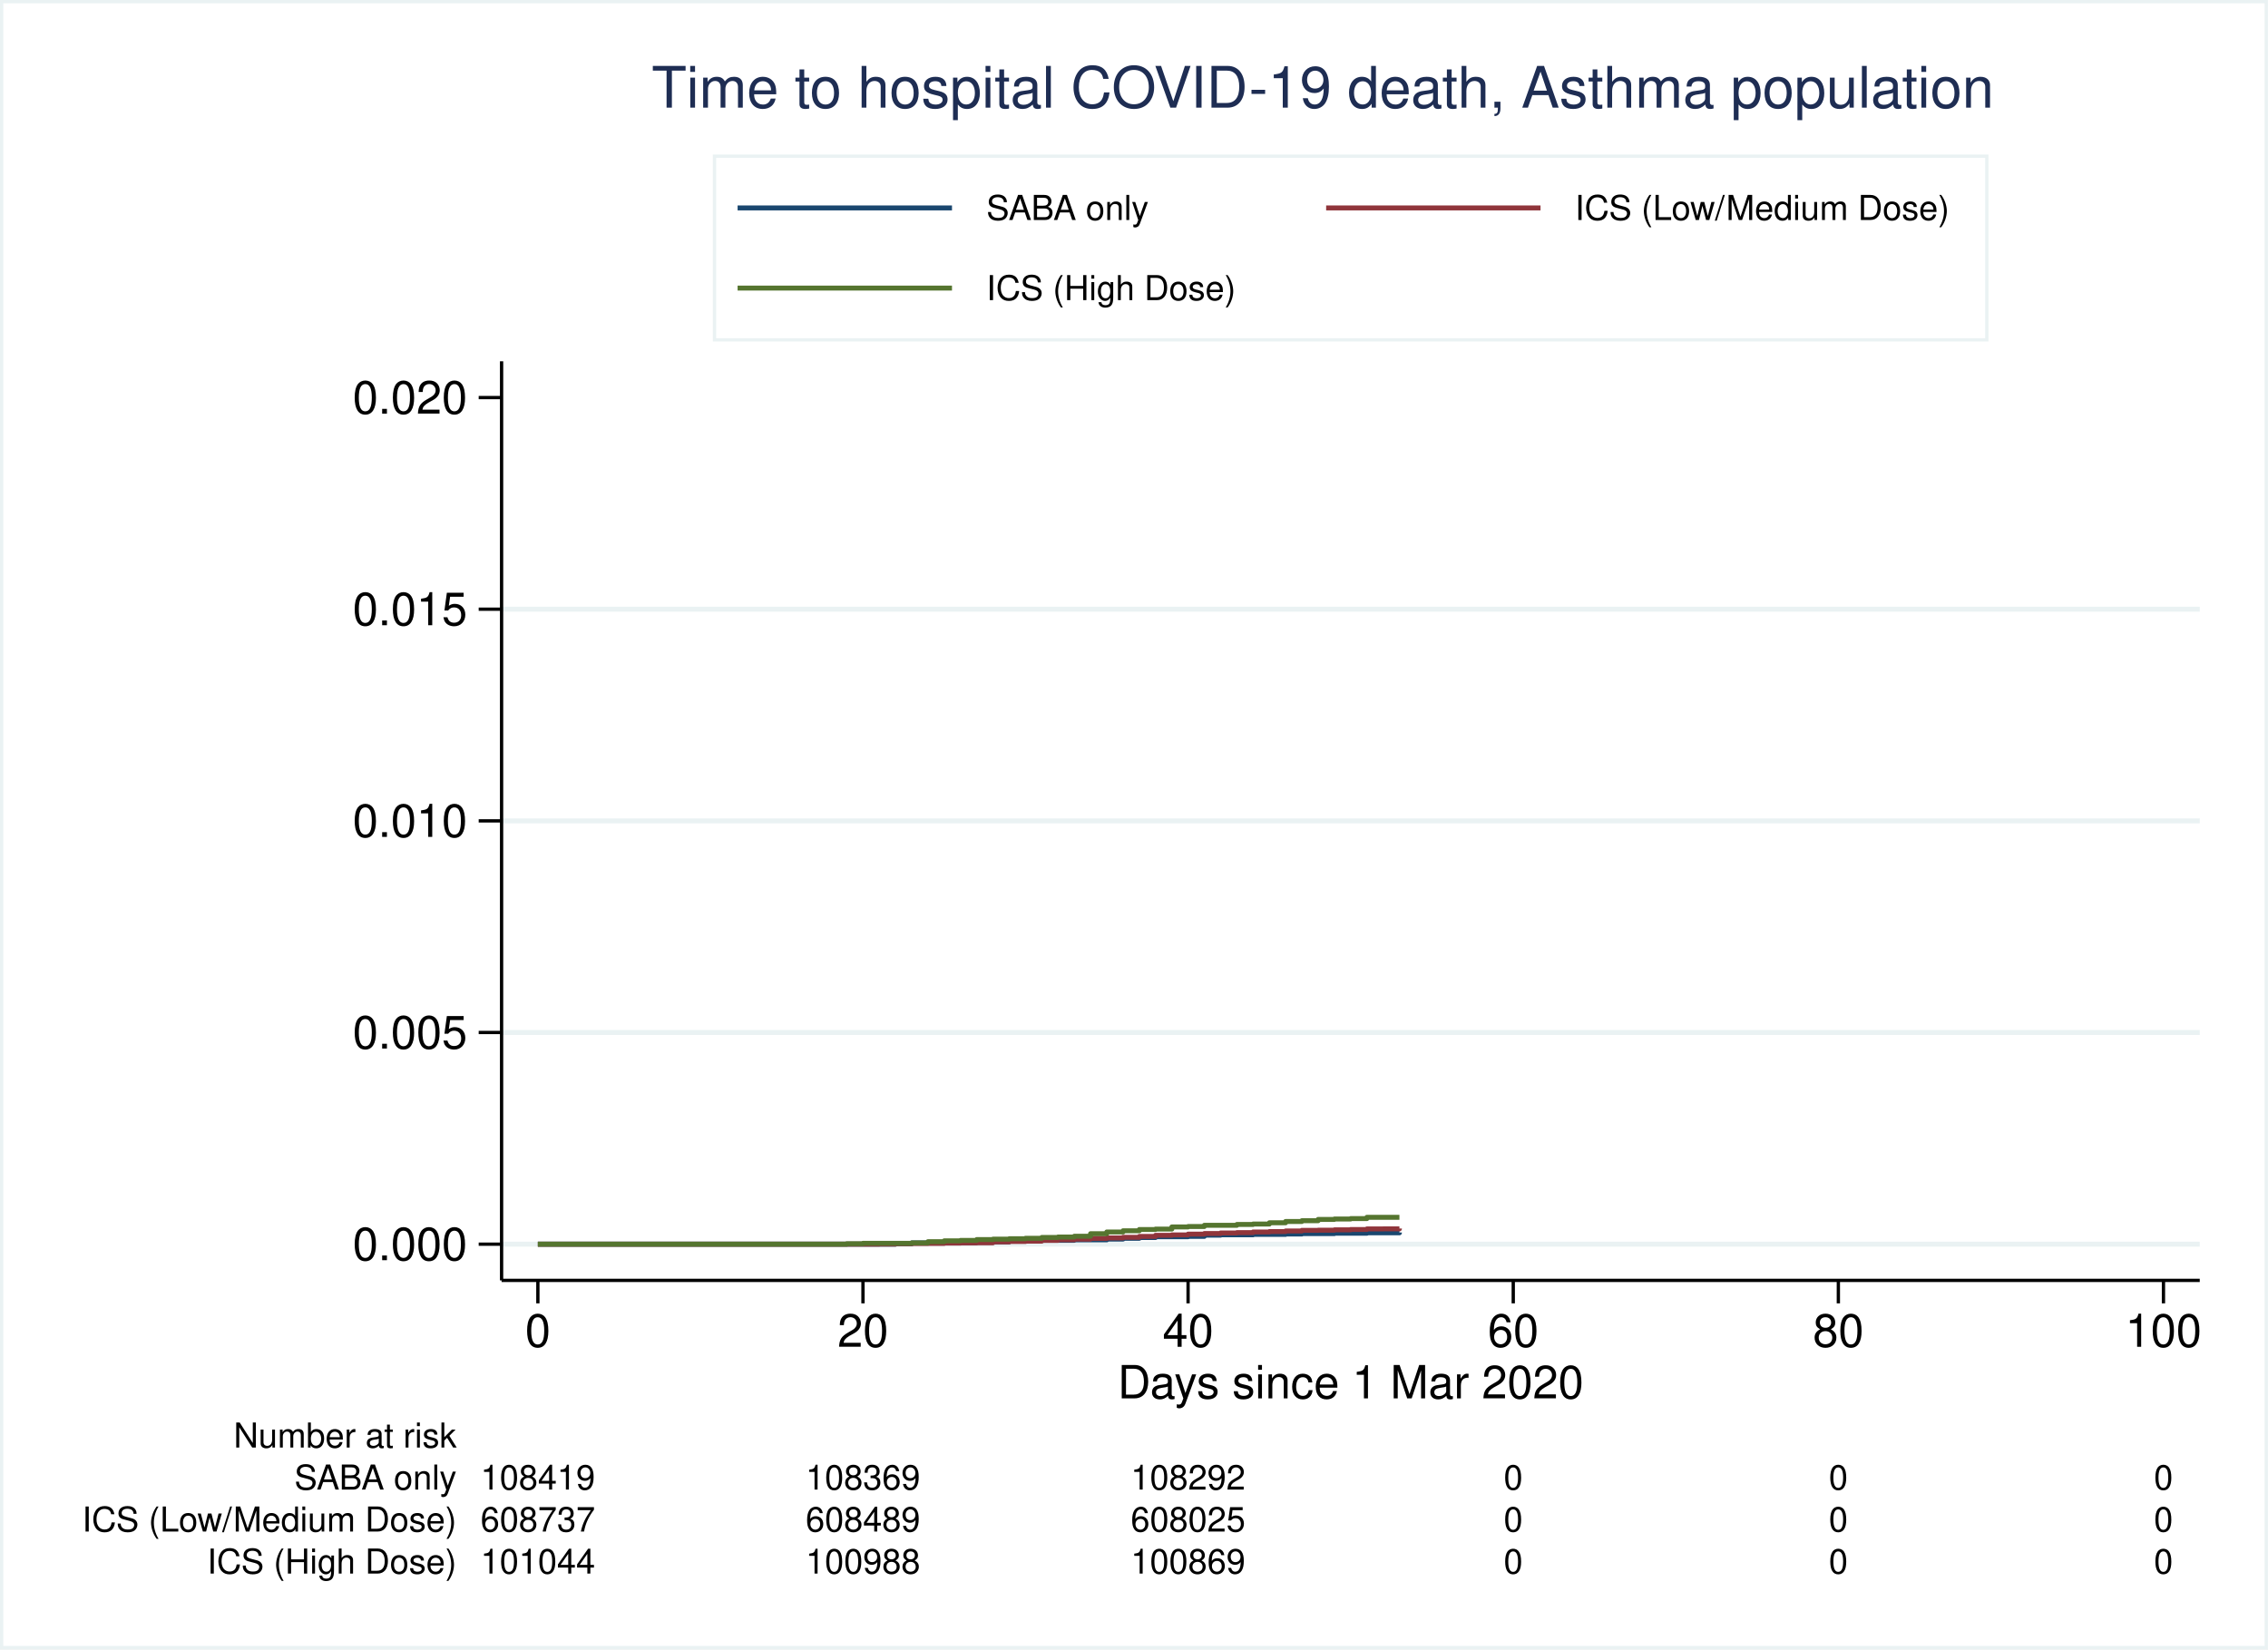
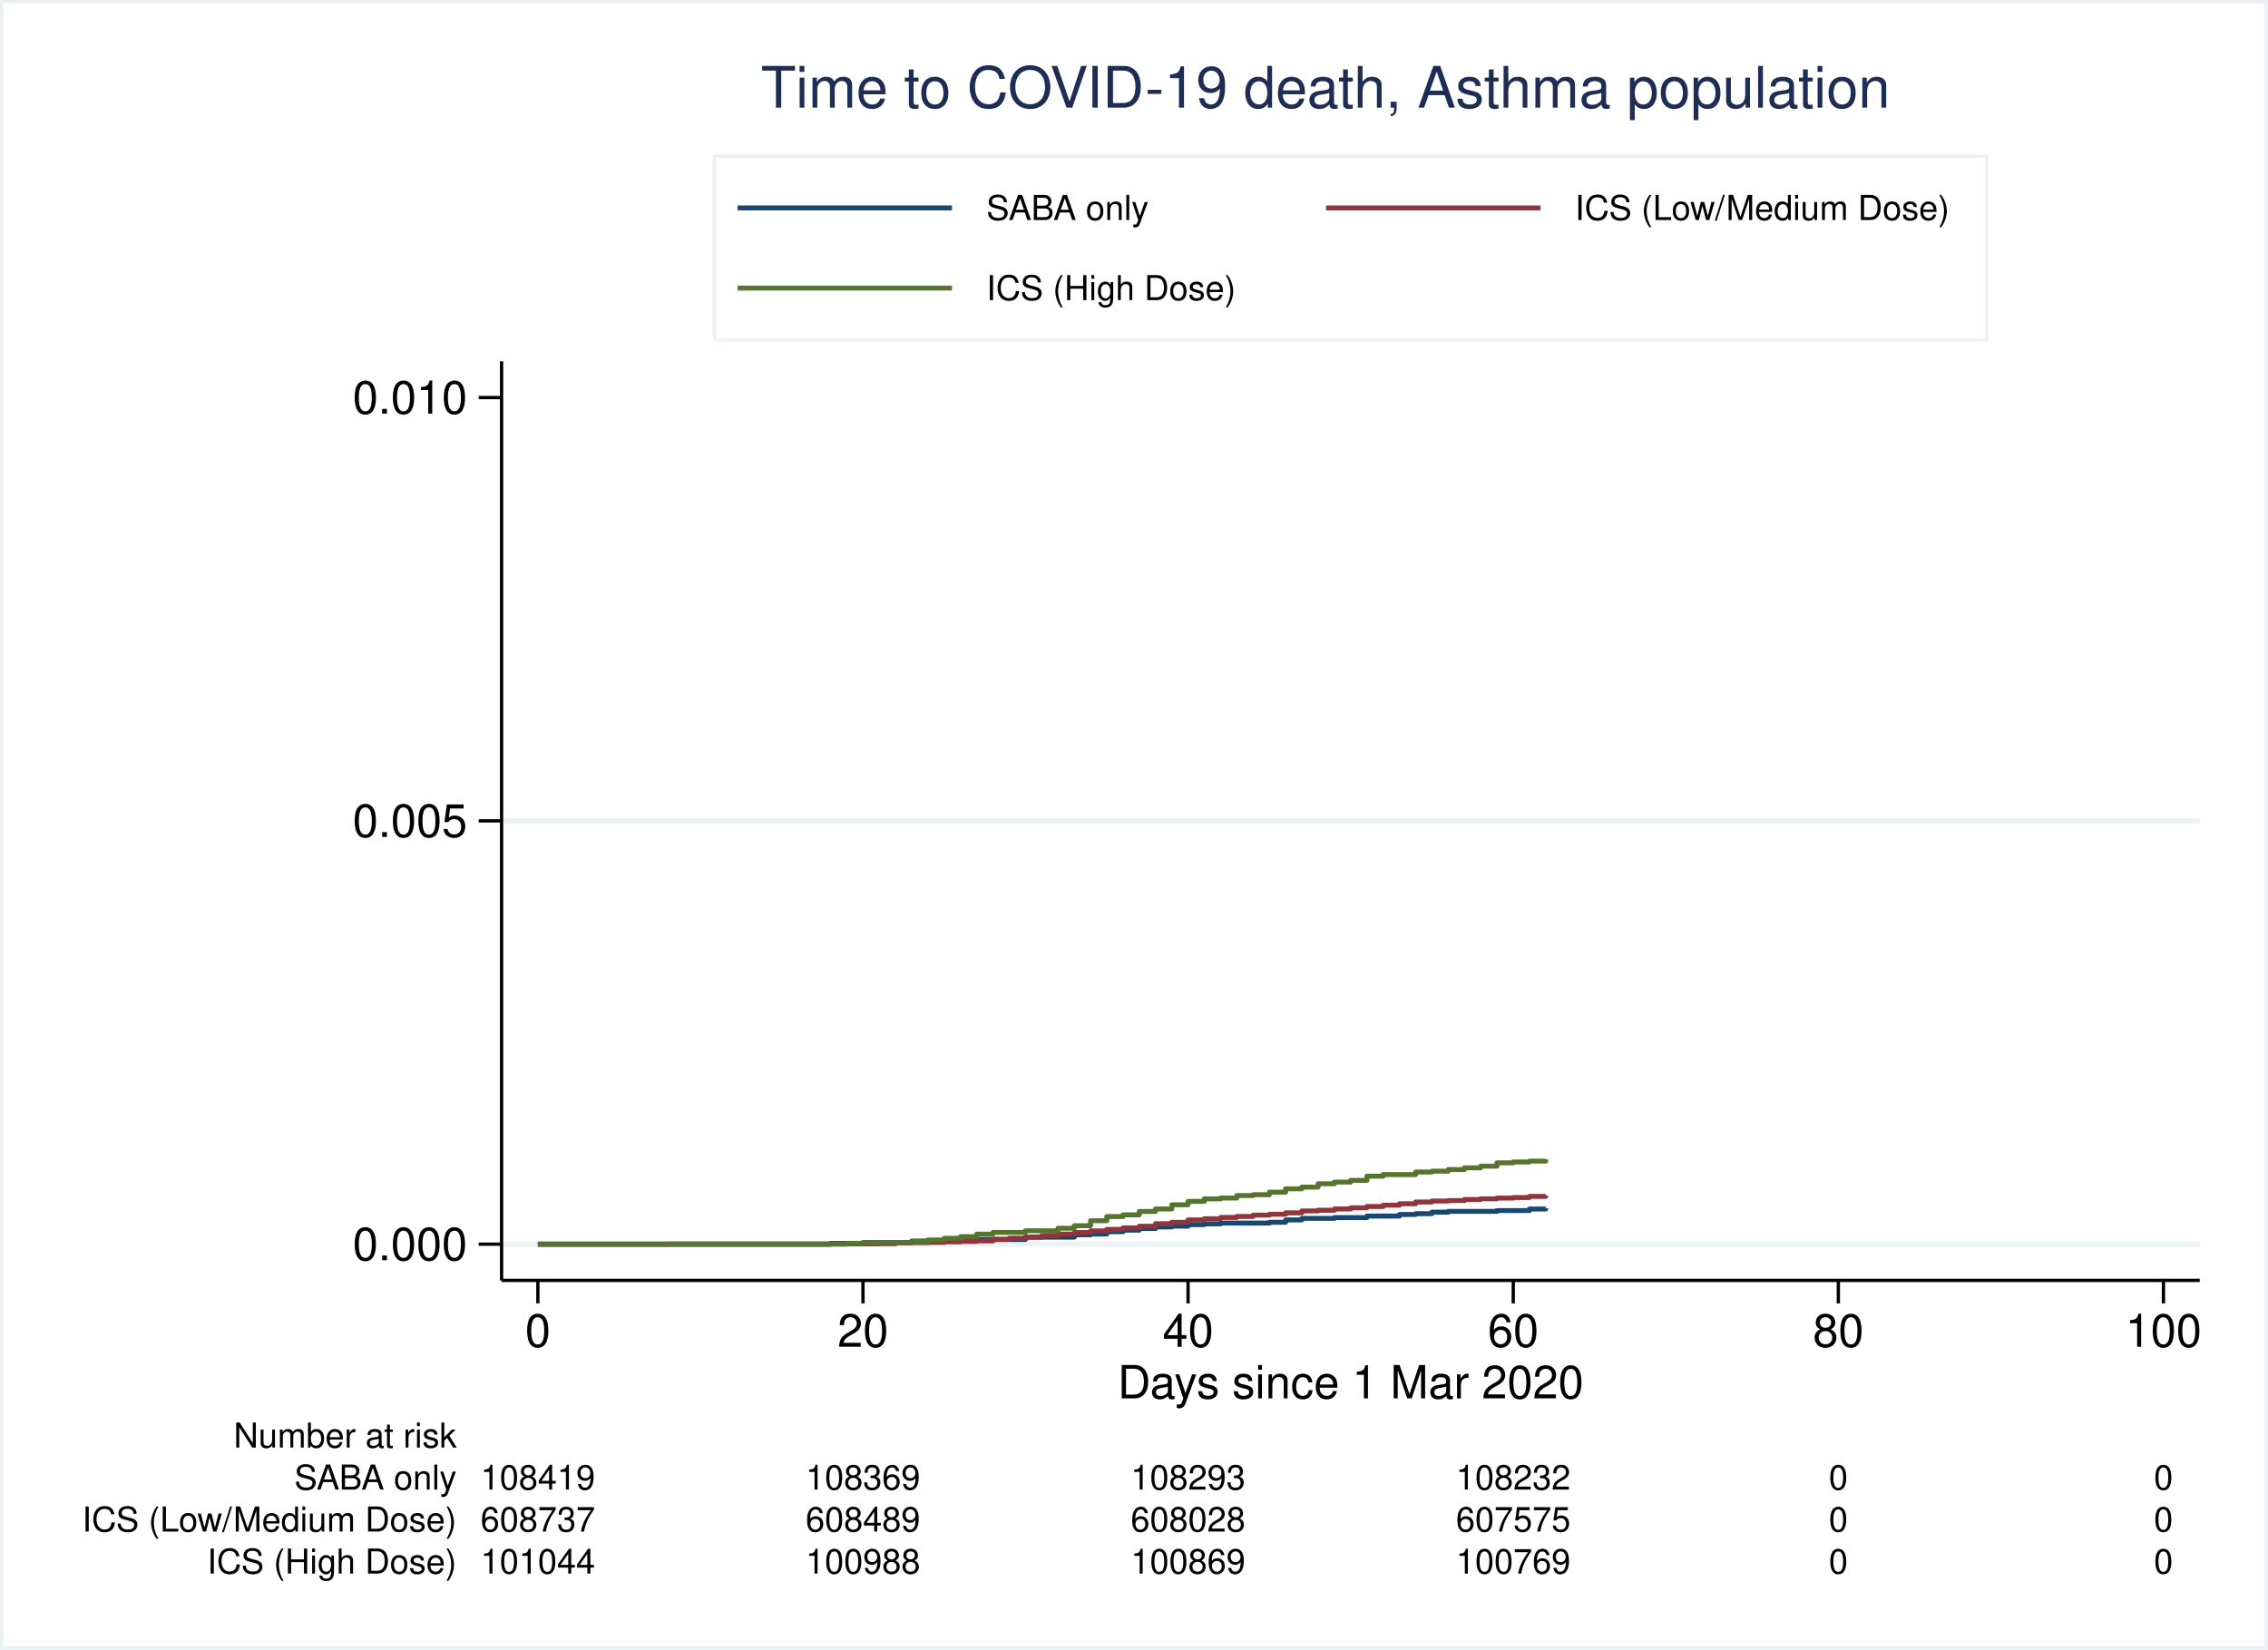
<svg xmlns="http://www.w3.org/2000/svg" version="1.1" width="5.50in" height="4.00in" viewBox="0 0 3960 2880">
  <rect x="0" y="0" width="3960" height="2880" style="fill:#EAF2F3;stroke:none" />
  <rect x="0.00" y="0.00" width="3959.88" height="2880.00" style="fill:#FFFFFF" />
  <rect x="2.88" y="2.88" width="3954.12" height="2874.24" style="fill:none;stroke:#EAF2F3;stroke-width:5.76" />
  <rect x="875.78" y="630.90" width="2965.05" height="1604.96" style="fill:#FFFFFF" />
  <rect x="878.66" y="633.78" width="2959.29" height="1599.20" style="fill:none;stroke:#FFFFFF;stroke-width:5.76" />
  <line x1="875.78" y1="2172.62" x2="3840.83" y2="2172.62" style="stroke:#EAF2F3;stroke-width:8.64" />
-   <line x1="875.78" y1="1802.97" x2="3840.83" y2="1802.97" style="stroke:#EAF2F3;stroke-width:8.64" />
  <line x1="875.78" y1="1433.44" x2="3840.83" y2="1433.44" style="stroke:#EAF2F3;stroke-width:8.64" />
-   <line x1="875.78" y1="1063.79" x2="3840.83" y2="1063.79" style="stroke:#EAF2F3;stroke-width:8.64" />
-   <path d=" M939.14 2172.62 L939.14 2172.62 L939.14 2172.62 L939.14 2172.62 L939.14 2172.62 L967.48 2172.62 L967.48 2172.62 L995.94 2172.62 L995.94 2172.62 L1024.28 2172.62 L1024.28 2172.62 L1052.62 2172.62 L1052.62 2172.62 L1081.08 2172.62 L1081.08 2172.62 L1109.42 2172.62 L1109.42 2172.62 L1137.76 2172.62 L1137.76 2172.62 L1194.56 2172.62 L1194.56 2172.62 L1222.90 2172.62 L1222.90 2172.62 L1251.36 2172.62 L1251.36 2172.62 L1279.70 2172.62 L1279.70 2172.62 L1308.04 2172.62 L1308.04 2172.62 L1336.50 2172.62 L1336.50 2172.62 L1364.84 2172.62 L1364.84 2172.62 L1393.18 2172.62 L1393.18 2172.62 L1421.64 2172.62 L1421.64 2172.62 L1449.98 2172.62 L1449.98 2172.62 L1478.44 2172.62 L1478.44 2172.62 L1506.78 2172.62 L1506.78 2172.62 L1535.12 2172.62 L1535.12 2172.62 L1563.58 2172.62 L1563.58 2171.88 L1591.92 2171.88 L1591.92 2170.52 L1620.26 2170.52 L1620.26 2170.52 L1648.72 2170.52 L1648.72 2170.52 L1677.06 2170.52 L1677.06 2169.90 L1705.40 2169.90 L1705.40 2169.16 L1733.86 2169.16 L1733.86 2168.54 L1762.20 2168.54 L1762.20 2167.18 L1790.54 2167.18 L1790.54 2165.82 L1819.00 2165.82 L1819.00 2165.82 L1847.34 2165.82 L1847.34 2165.82 L1875.80 2165.82 L1875.80 2165.07 L1904.14 2165.07 L1904.14 2165.07 L1932.48 2165.07 L1932.48 2163.71 L1960.94 2163.71 L1960.94 2162.35 L1989.28 2162.35 L1989.28 2160.99 L2017.62 2160.99 L2017.62 2159.63 L2046.08 2159.63 L2046.08 2159.63 L2074.42 2159.63 L2074.42 2159.01 L2102.76 2159.01 L2102.76 2156.91 L2131.22 2156.91 L2131.22 2156.29 L2187.90 2156.29 L2187.90 2155.54 L2216.36 2155.54 L2216.36 2155.54 L2244.70 2155.54 L2244.70 2154.93 L2273.04 2154.93 L2273.04 2154.18 L2301.50 2154.18 L2301.50 2154.18 L2329.84 2154.18 L2329.84 2153.56 L2358.30 2153.56 L2358.30 2153.56 L2386.64 2153.56 L2386.64 2152.82 L2414.98 2152.82 L2414.98 2152.82 L2443.44 2152.82 L2443.44 2152.20" stroke-linejoin="round" style="fill:none;stroke:#1A476F;stroke-width:8.64" />
-   <path d=" M939.14 2172.62 L939.14 2172.62 L939.14 2172.62 L939.14 2172.62 L939.14 2172.62 L967.48 2172.62 L967.48 2172.62 L995.94 2172.62 L995.94 2172.62 L1024.28 2172.62 L1024.28 2172.62 L1052.62 2172.62 L1052.62 2172.62 L1081.08 2172.62 L1081.08 2172.62 L1109.42 2172.62 L1109.42 2172.62 L1137.76 2172.62 L1137.76 2172.62 L1166.22 2172.62 L1166.22 2172.62 L1194.56 2172.62 L1194.56 2172.62 L1222.90 2172.62 L1222.90 2172.62 L1251.36 2172.62 L1251.36 2172.62 L1279.70 2172.62 L1279.70 2172.62 L1308.04 2172.62 L1308.04 2172.62 L1336.50 2172.62 L1336.50 2172.62 L1364.84 2172.62 L1364.84 2172.62 L1393.18 2172.62 L1393.18 2172.62 L1421.64 2172.62 L1421.64 2172.62 L1449.98 2172.62 L1449.98 2172.62 L1478.44 2172.62 L1478.44 2172.62 L1506.78 2172.62 L1506.78 2172.62 L1535.12 2172.62 L1535.12 2172.38 L1563.58 2172.38 L1563.58 2171.76 L1591.92 2171.76 L1591.92 2171.51 L1620.26 2171.51 L1620.26 2171.26 L1648.72 2171.26 L1648.72 2170.77 L1677.06 2170.77 L1677.06 2170.40 L1705.40 2170.40 L1705.40 2170.15 L1733.86 2170.15 L1733.86 2168.66 L1762.20 2168.66 L1762.20 2167.92 L1790.54 2167.92 L1790.54 2167.30 L1819.00 2167.30 L1819.00 2165.94 L1847.34 2165.94 L1847.34 2164.95 L1875.80 2164.95 L1875.80 2163.71 L1904.14 2163.71 L1904.14 2162.60 L1932.48 2162.60 L1932.48 2161.73 L1960.94 2161.73 L1960.94 2160.62 L1989.28 2160.62 L1989.28 2159.13 L2017.62 2159.13 L2017.62 2157.15 L2046.08 2157.15 L2046.08 2156.41 L2074.42 2156.41 L2074.42 2155.05 L2102.76 2155.05 L2102.76 2154.06 L2131.22 2154.06 L2131.22 2153.07 L2159.56 2153.07 L2159.56 2152.45 L2187.90 2152.45 L2187.90 2151.34 L2216.36 2151.34 L2216.36 2150.59 L2244.70 2150.59 L2244.70 2149.60 L2273.04 2149.60 L2273.04 2148.49 L2301.50 2148.49 L2301.50 2148.24 L2329.84 2148.24 L2329.84 2147.62 L2358.30 2147.62 L2358.30 2147.01 L2386.64 2147.01 L2386.64 2146.02 L2414.98 2146.02 L2414.98 2145.89 L2443.44 2145.89 L2443.44 2145.27" stroke-linejoin="round" style="fill:none;stroke:#90353B;stroke-width:8.64" />
-   <path d=" M939.14 2172.62 L939.14 2172.62 L939.14 2172.62 L939.14 2172.62 L939.14 2172.62 L967.48 2172.62 L967.48 2172.62 L995.94 2172.62 L995.94 2172.62 L1024.28 2172.62 L1024.28 2172.62 L1052.62 2172.62 L1052.62 2172.62 L1081.08 2172.62 L1081.08 2172.62 L1109.42 2172.62 L1109.42 2172.62 L1137.76 2172.62 L1137.76 2172.62 L1166.22 2172.62 L1166.22 2172.62 L1194.56 2172.62 L1194.56 2172.62 L1222.90 2172.62 L1222.90 2172.62 L1251.36 2172.62 L1251.36 2172.62 L1279.70 2172.62 L1279.70 2172.62 L1308.04 2172.62 L1308.04 2172.62 L1336.50 2172.62 L1336.50 2172.62 L1364.84 2172.62 L1364.84 2172.62 L1393.18 2172.62 L1393.18 2172.62 L1421.64 2172.62 L1421.64 2172.62 L1449.98 2172.62 L1449.98 2172.62 L1478.44 2172.62 L1478.44 2171.88 L1506.78 2171.88 L1506.78 2171.14 L1535.12 2171.14 L1535.12 2171.14 L1563.58 2171.14 L1563.58 2171.14 L1591.92 2171.14 L1591.92 2170.40 L1620.26 2170.40 L1620.26 2168.29 L1648.72 2168.29 L1648.72 2166.81 L1677.06 2166.81 L1677.06 2166.06 L1705.40 2166.06 L1705.40 2164.58 L1733.86 2164.58 L1733.86 2163.84 L1762.20 2163.84 L1762.20 2163.09 L1790.54 2163.09 L1790.54 2162.35 L1819.00 2162.35 L1819.00 2160.87 L1847.34 2160.87 L1847.34 2160.12 L1875.80 2160.12 L1875.80 2158.76 L1904.14 2158.76 L1904.14 2154.31 L1932.48 2154.31 L1932.48 2151.34 L1960.94 2151.34 L1960.94 2149.23 L1989.28 2149.23 L1989.28 2147.01 L2017.62 2147.01 L2017.62 2146.26 L2046.08 2146.26 L2046.08 2142.55 L2074.42 2142.55 L2074.42 2141.81 L2102.76 2141.81 L2102.76 2139.70 L2131.22 2139.70 L2131.22 2139.70 L2159.56 2139.70 L2159.56 2138.22 L2187.90 2138.22 L2187.90 2137.48 L2216.36 2137.48 L2216.36 2135.25 L2244.70 2135.25 L2244.70 2133.02 L2273.04 2133.02 L2273.04 2131.66 L2301.50 2131.66 L2301.50 2129.43 L2329.84 2129.43 L2329.84 2128.69 L2358.30 2128.69 L2358.30 2127.95 L2386.64 2127.95 L2386.64 2125.72 L2414.98 2125.72 L2414.98 2125.72 L2443.44 2125.72 L2443.44 2125.72" stroke-linejoin="round" style="fill:none;stroke:#55752F;stroke-width:8.64" />
+   <path d=" M939.14 2172.62 L939.14 2172.62 L939.14 2172.62 L939.14 2172.62 L939.14 2172.62 L967.48 2172.62 L967.48 2172.62 L995.94 2172.62 L995.94 2172.62 L1024.28 2172.62 L1024.28 2172.62 L1052.62 2172.62 L1052.62 2172.62 L1081.08 2172.62 L1081.08 2172.62 L1109.42 2172.62 L1109.42 2172.62 L1137.76 2172.62 L1137.76 2172.62 L1194.56 2172.62 L1194.56 2172.62 L1222.90 2172.62 L1222.90 2172.62 L1251.36 2172.62 L1251.36 2172.62 L1279.70 2172.62 L1279.70 2172.62 L1308.04 2172.62 L1308.04 2172.62 L1336.50 2172.62 L1336.50 2172.62 L1364.84 2172.62 L1364.84 2172.62 L1393.18 2172.62 L1393.18 2172.62 L1421.64 2172.62 L1421.64 2172.62 L1449.98 2172.62 L1449.98 2171.26 L1478.44 2171.26 L1478.44 2171.26 L1506.78 2171.26 L1506.78 2171.26 L1535.12 2171.26 L1535.12 2171.26 L1563.58 2171.26 L1563.58 2169.90 L1591.92 2169.90 L1591.92 2167.18 L1620.26 2167.18 L1620.26 2167.18 L1648.72 2167.18 L1648.72 2167.18 L1677.06 2167.18 L1677.06 2165.82 L1705.40 2165.82 L1705.40 2164.46 L1733.86 2164.46 L1733.86 2164.46 L1762.20 2164.46 L1762.20 2164.46 L1790.54 2164.46 L1790.54 2160.37 L1819.00 2160.37 L1819.00 2160.37 L1847.34 2160.37 L1847.34 2160.37 L1875.80 2160.37 L1875.80 2156.29 L1904.14 2156.29 L1904.14 2154.93 L1932.48 2154.93 L1932.48 2150.84 L1960.94 2150.84 L1960.94 2148.12 L1989.28 2148.12 L1989.28 2145.27 L2017.62 2145.27 L2017.62 2142.55 L2046.08 2142.55 L2046.08 2141.19 L2074.42 2141.19 L2074.42 2138.47 L2102.76 2138.47 L2102.76 2137.11 L2131.22 2137.11 L2131.22 2135.74 L2187.90 2135.74 L2187.90 2135.74 L2216.36 2135.74 L2216.36 2134.38 L2244.70 2134.38 L2244.70 2130.30 L2273.04 2130.30 L2273.04 2127.58 L2301.50 2127.58 L2301.50 2127.58 L2329.84 2127.58 L2329.84 2126.22 L2358.30 2126.22 L2358.30 2126.22 L2386.64 2126.22 L2386.64 2123.49 L2414.98 2123.49 L2414.98 2123.49 L2443.44 2123.49 L2443.44 2120.77 L2471.78 2120.77 L2471.78 2119.41 L2500.12 2119.41 L2500.12 2116.69 L2528.58 2116.69 L2528.58 2115.32 L2556.92 2115.32 L2556.92 2115.32 L2613.72 2115.32 L2613.72 2113.96 L2642.06 2113.96 L2642.06 2113.96 L2670.40 2113.96 L2670.40 2111.24 L2698.86 2111.24 L2698.86 2109.88" stroke-linejoin="round" style="fill:none;stroke:#1A476F;stroke-width:8.64" />
+   <path d=" M939.14 2172.62 L939.14 2172.62 L939.14 2172.62 L939.14 2172.62 L939.14 2172.62 L967.48 2172.62 L967.48 2172.62 L995.94 2172.62 L995.94 2172.62 L1024.28 2172.62 L1024.28 2172.62 L1052.62 2172.62 L1052.62 2172.62 L1081.08 2172.62 L1081.08 2172.62 L1109.42 2172.62 L1109.42 2172.62 L1137.76 2172.62 L1137.76 2172.62 L1166.22 2172.62 L1166.22 2172.38 L1194.56 2172.38 L1194.56 2172.38 L1222.90 2172.38 L1222.90 2172.38 L1251.36 2172.38 L1251.36 2172.38 L1279.70 2172.38 L1279.70 2172.38 L1308.04 2172.38 L1308.04 2172.38 L1336.50 2172.38 L1336.50 2172.38 L1364.84 2172.38 L1364.84 2172.38 L1393.18 2172.38 L1393.18 2172.38 L1421.64 2172.38 L1421.64 2172.38 L1449.98 2172.38 L1449.98 2172.13 L1478.44 2172.13 L1478.44 2172.13 L1506.78 2172.13 L1506.78 2171.88 L1535.12 2171.88 L1535.12 2171.39 L1563.58 2171.39 L1563.58 2170.40 L1591.92 2170.40 L1591.92 2169.90 L1620.26 2169.90 L1620.26 2169.41 L1648.72 2169.41 L1648.72 2168.54 L1677.06 2168.54 L1677.06 2167.80 L1705.40 2167.80 L1705.40 2166.81 L1733.86 2166.81 L1733.86 2164.08 L1762.20 2164.08 L1762.20 2162.23 L1790.54 2162.23 L1790.54 2160.50 L1819.00 2160.50 L1819.00 2157.52 L1847.34 2157.52 L1847.34 2154.93 L1875.80 2154.93 L1875.80 2152.20 L1904.14 2152.20 L1904.14 2149.48 L1932.48 2149.48 L1932.48 2146.88 L1960.94 2146.88 L1960.94 2144.16 L1989.28 2144.16 L1989.28 2141.31 L2017.62 2141.31 L2017.62 2136.86 L2046.08 2136.86 L2046.08 2134.51 L2074.42 2134.51 L2074.42 2130.30 L2102.76 2130.30 L2102.76 2128.20 L2131.22 2128.20 L2131.22 2125.97 L2159.56 2125.97 L2159.56 2124.24 L2187.90 2124.24 L2187.90 2121.88 L2216.36 2121.88 L2216.36 2120.40 L2244.70 2120.40 L2244.70 2117.92 L2273.04 2117.92 L2273.04 2114.58 L2301.50 2114.58 L2301.50 2113.34 L2329.84 2113.34 L2329.84 2111.12 L2358.30 2111.12 L2358.30 2109.14 L2386.64 2109.14 L2386.64 2106.79 L2414.98 2106.79 L2414.98 2104.56 L2443.44 2104.56 L2443.44 2102.08 L2471.78 2102.08 L2471.78 2098.99 L2500.12 2098.99 L2500.12 2097.26 L2528.58 2097.26 L2528.58 2096.51 L2556.92 2096.51 L2556.92 2094.66 L2585.26 2094.66 L2585.26 2093.42 L2613.72 2093.42 L2613.72 2092.18 L2642.06 2092.18 L2642.06 2091.19 L2670.40 2091.19 L2670.40 2089.21 L2698.86 2089.21 L2698.86 2087.60" stroke-linejoin="round" style="fill:none;stroke:#90353B;stroke-width:8.64" />
+   <path d=" M939.14 2172.62 L939.14 2172.62 L939.14 2172.62 L939.14 2172.62 L939.14 2172.62 L967.48 2172.62 L967.48 2172.62 L995.94 2172.62 L995.94 2172.62 L1024.28 2172.62 L1024.28 2172.62 L1052.62 2172.62 L1052.62 2172.62 L1081.08 2172.62 L1081.08 2172.62 L1109.42 2172.62 L1109.42 2172.62 L1137.76 2172.62 L1137.76 2172.62 L1166.22 2172.62 L1166.22 2172.62 L1194.56 2172.62 L1194.56 2172.62 L1222.90 2172.62 L1222.90 2172.62 L1251.36 2172.62 L1251.36 2172.62 L1279.70 2172.62 L1279.70 2172.62 L1308.04 2172.62 L1308.04 2172.62 L1336.50 2172.62 L1336.50 2172.62 L1364.84 2172.62 L1364.84 2172.62 L1393.18 2172.62 L1393.18 2172.62 L1421.64 2172.62 L1421.64 2172.62 L1449.98 2172.62 L1449.98 2172.62 L1478.44 2172.62 L1478.44 2171.14 L1506.78 2171.14 L1506.78 2169.65 L1535.12 2169.65 L1535.12 2169.65 L1563.58 2169.65 L1563.58 2169.65 L1591.92 2169.65 L1591.92 2168.29 L1620.26 2168.29 L1620.26 2165.32 L1648.72 2165.32 L1648.72 2162.35 L1677.06 2162.35 L1677.06 2159.50 L1705.40 2159.50 L1705.40 2155.05 L1733.86 2155.05 L1733.86 2152.08 L1762.20 2152.08 L1762.20 2152.08 L1790.54 2152.08 L1790.54 2149.23 L1819.00 2149.23 L1819.00 2149.23 L1847.34 2149.23 L1847.34 2144.78 L1875.80 2144.78 L1875.80 2140.45 L1904.14 2140.45 L1904.14 2131.66 L1932.48 2131.66 L1932.48 2124.36 L1960.94 2124.36 L1960.94 2121.39 L1989.28 2121.39 L1989.28 2115.45 L2017.62 2115.45 L2017.62 2111.12 L2046.08 2111.12 L2046.08 2103.82 L2074.42 2103.82 L2074.42 2097.88 L2102.76 2097.88 L2102.76 2093.54 L2131.22 2093.54 L2131.22 2092.06 L2159.56 2092.06 L2159.56 2087.73 L2187.90 2087.73 L2187.90 2086.24 L2216.36 2086.24 L2216.36 2081.79 L2244.70 2081.79 L2244.70 2075.97 L2273.04 2075.97 L2273.04 2073.00 L2301.50 2073.00 L2301.50 2067.18 L2329.84 2067.18 L2329.84 2064.21 L2358.30 2064.21 L2358.30 2061.24 L2386.64 2061.24 L2386.64 2053.94 L2414.98 2053.94 L2414.98 2051.10 L2471.78 2051.10 L2471.78 2046.64 L2500.12 2046.64 L2500.12 2045.16 L2528.58 2045.16 L2528.58 2042.31 L2556.92 2042.31 L2556.92 2039.34 L2585.26 2039.34 L2585.26 2036.37 L2613.72 2036.37 L2613.72 2030.55 L2642.06 2030.55 L2642.06 2029.07 L2670.40 2029.07 L2670.40 2027.58 L2698.86 2027.58 L2698.86 2024.61" stroke-linejoin="round" style="fill:none;stroke:#55752F;stroke-width:8.64" />
  <line x1="875.78" y1="2235.86" x2="875.78" y2="630.90" style="stroke:#000000;stroke-width:5.76" />
  <line x1="875.78" y1="2172.62" x2="835.81" y2="2172.62" style="stroke:#000000;stroke-width:5.76" />
  <text x="815.88" y="2200.63" style="font-family:'Helvetica';font-size:79.94px;fill:#000000" text-anchor="end">0.000</text>
-   <line x1="875.78" y1="1802.97" x2="835.81" y2="1802.97" style="stroke:#000000;stroke-width:5.76" />
-   <text x="815.88" y="1830.98" style="font-family:'Helvetica';font-size:79.94px;fill:#000000" text-anchor="end">0.005</text>
  <line x1="875.78" y1="1433.44" x2="835.81" y2="1433.44" style="stroke:#000000;stroke-width:5.76" />
-   <text x="815.88" y="1461.45" style="font-family:'Helvetica';font-size:79.94px;fill:#000000" text-anchor="end">0.010</text>
-   <line x1="875.78" y1="1063.79" x2="835.81" y2="1063.79" style="stroke:#000000;stroke-width:5.76" />
-   <text x="815.88" y="1091.80" style="font-family:'Helvetica';font-size:79.94px;fill:#000000" text-anchor="end">0.015</text>
+   <text x="815.88" y="1461.45" style="font-family:'Helvetica';font-size:79.94px;fill:#000000" text-anchor="end">0.005</text>
  <line x1="875.78" y1="694.26" x2="835.81" y2="694.26" style="stroke:#000000;stroke-width:5.76" />
-   <text x="815.88" y="722.27" style="font-family:'Helvetica';font-size:79.94px;fill:#000000" text-anchor="end">0.020</text>
+   <text x="815.88" y="722.27" style="font-family:'Helvetica';font-size:79.94px;fill:#000000" text-anchor="end">0.010</text>
  <text x="939.14" y="2747.83" style="font-family:'Helvetica';font-size:60.02px;fill:#000000" text-anchor="middle">101044</text>
  <text x="1506.78" y="2747.83" style="font-family:'Helvetica';font-size:60.02px;fill:#000000" text-anchor="middle">100988</text>
  <text x="2074.42" y="2747.83" style="font-family:'Helvetica';font-size:60.02px;fill:#000000" text-anchor="middle">100869</text>
-   <text x="2642.19" y="2747.83" style="font-family:'Helvetica';font-size:60.02px;fill:#000000" text-anchor="middle">0</text>
+   <text x="2642.19" y="2747.83" style="font-family:'Helvetica';font-size:60.02px;fill:#000000" text-anchor="middle">100769</text>
  <text x="3209.83" y="2747.83" style="font-family:'Helvetica';font-size:60.02px;fill:#000000" text-anchor="middle">0</text>
  <text x="3777.47" y="2747.83" style="font-family:'Helvetica';font-size:60.02px;fill:#000000" text-anchor="middle">0</text>
  <text x="797.32" y="2747.83" style="font-family:'Helvetica';font-size:60.02px;fill:#000000" text-anchor="end">ICS (High Dose)</text>
  <text x="939.14" y="2674.44" style="font-family:'Helvetica';font-size:60.02px;fill:#000000" text-anchor="middle">608737</text>
  <text x="1506.78" y="2674.44" style="font-family:'Helvetica';font-size:60.02px;fill:#000000" text-anchor="middle">608489</text>
-   <text x="2074.42" y="2674.44" style="font-family:'Helvetica';font-size:60.02px;fill:#000000" text-anchor="middle">608025</text>
-   <text x="2642.19" y="2674.44" style="font-family:'Helvetica';font-size:60.02px;fill:#000000" text-anchor="middle">0</text>
+   <text x="2074.42" y="2674.44" style="font-family:'Helvetica';font-size:60.02px;fill:#000000" text-anchor="middle">608028</text>
+   <text x="2642.19" y="2674.44" style="font-family:'Helvetica';font-size:60.02px;fill:#000000" text-anchor="middle">607575</text>
  <text x="3209.83" y="2674.44" style="font-family:'Helvetica';font-size:60.02px;fill:#000000" text-anchor="middle">0</text>
  <text x="3777.47" y="2674.44" style="font-family:'Helvetica';font-size:60.02px;fill:#000000" text-anchor="middle">0</text>
  <text x="797.32" y="2674.44" style="font-family:'Helvetica';font-size:60.02px;fill:#000000" text-anchor="end">ICS (Low/Medium Dose)</text>
  <text x="939.14" y="2601.18" style="font-family:'Helvetica';font-size:60.02px;fill:#000000" text-anchor="middle">108419</text>
  <text x="1506.78" y="2601.18" style="font-family:'Helvetica';font-size:60.02px;fill:#000000" text-anchor="middle">108369</text>
-   <text x="2074.42" y="2601.18" style="font-family:'Helvetica';font-size:60.02px;fill:#000000" text-anchor="middle">108292</text>
-   <text x="2642.19" y="2601.18" style="font-family:'Helvetica';font-size:60.02px;fill:#000000" text-anchor="middle">0</text>
+   <text x="2074.42" y="2601.18" style="font-family:'Helvetica';font-size:60.02px;fill:#000000" text-anchor="middle">108293</text>
+   <text x="2642.19" y="2601.18" style="font-family:'Helvetica';font-size:60.02px;fill:#000000" text-anchor="middle">108232</text>
  <text x="3209.83" y="2601.18" style="font-family:'Helvetica';font-size:60.02px;fill:#000000" text-anchor="middle">0</text>
  <text x="3777.47" y="2601.18" style="font-family:'Helvetica';font-size:60.02px;fill:#000000" text-anchor="middle">0</text>
  <text x="797.32" y="2601.18" style="font-family:'Helvetica';font-size:60.02px;fill:#000000" text-anchor="end">SABA only</text>
  <text x="797.32" y="2527.80" style="font-family:'Helvetica';font-size:60.02px;fill:#000000" text-anchor="end">Number at risk</text>
  <line x1="875.78" y1="2235.86" x2="3840.83" y2="2235.86" style="stroke:#000000;stroke-width:5.76" />
  <line x1="939.14" y1="2235.86" x2="939.14" y2="2275.96" style="stroke:#000000;stroke-width:5.76" />
  <text x="939.14" y="2351.78" style="font-family:'Helvetica';font-size:79.94px;fill:#000000" text-anchor="middle">0</text>
  <line x1="1506.78" y1="2235.86" x2="1506.78" y2="2275.96" style="stroke:#000000;stroke-width:5.76" />
  <text x="1506.78" y="2351.78" style="font-family:'Helvetica';font-size:79.94px;fill:#000000" text-anchor="middle">20</text>
  <line x1="2074.42" y1="2235.86" x2="2074.42" y2="2275.96" style="stroke:#000000;stroke-width:5.76" />
  <text x="2074.42" y="2351.78" style="font-family:'Helvetica';font-size:79.94px;fill:#000000" text-anchor="middle">40</text>
  <line x1="2642.19" y1="2235.86" x2="2642.19" y2="2275.96" style="stroke:#000000;stroke-width:5.76" />
  <text x="2642.19" y="2351.78" style="font-family:'Helvetica';font-size:79.94px;fill:#000000" text-anchor="middle">60</text>
  <line x1="3209.83" y1="2235.86" x2="3209.83" y2="2275.96" style="stroke:#000000;stroke-width:5.76" />
  <text x="3209.83" y="2351.78" style="font-family:'Helvetica';font-size:79.94px;fill:#000000" text-anchor="middle">80</text>
  <line x1="3777.47" y1="2235.86" x2="3777.47" y2="2275.96" style="stroke:#000000;stroke-width:5.76" />
  <text x="3777.47" y="2351.78" style="font-family:'Helvetica';font-size:79.94px;fill:#000000" text-anchor="middle">100</text>
  <text x="2358.30" y="2441.87" style="font-family:'Helvetica';font-size:79.94px;fill:#000000" text-anchor="middle">Days since 1 Mar 2020</text>
  <rect x="1244.68" y="269.91" width="2227.25" height="326.46" style="fill:#FFFFFF" />
  <rect x="1247.56" y="272.79" width="2221.49" height="320.70" style="fill:none;stroke:#EAF2F3;stroke-width:5.76" />
  <line x1="1287.87" y1="363.09" x2="1662.21" y2="363.09" style="stroke:#1A476F;stroke-width:8.64" />
  <line x1="2315.49" y1="363.09" x2="2689.83" y2="363.09" style="stroke:#90353B;stroke-width:8.64" />
  <line x1="1287.87" y1="503.06" x2="1662.21" y2="503.06" style="stroke:#55752F;stroke-width:8.64" />
  <text x="1722.23" y="384.13" style="font-family:'Helvetica';font-size:60.02px;fill:#000000">SABA only</text>
  <text x="2749.85" y="384.13" style="font-family:'Helvetica';font-size:60.02px;fill:#000000">ICS (Low/Medium Dose)</text>
  <text x="1722.23" y="524.10" style="font-family:'Helvetica';font-size:60.02px;fill:#000000">ICS (High Dose)</text>
-   <text x="1137.76" y="187.99" style="font-family:'Helvetica';font-size:99.99px;fill:#1E2D53">Time to hospital COVID-19 death, Asthma population</text>
+   <text x="1328.70" y="187.99" style="font-family:'Helvetica';font-size:99.99px;fill:#1E2D53">Time to COVID-19 death, Asthma population</text>
</svg>
